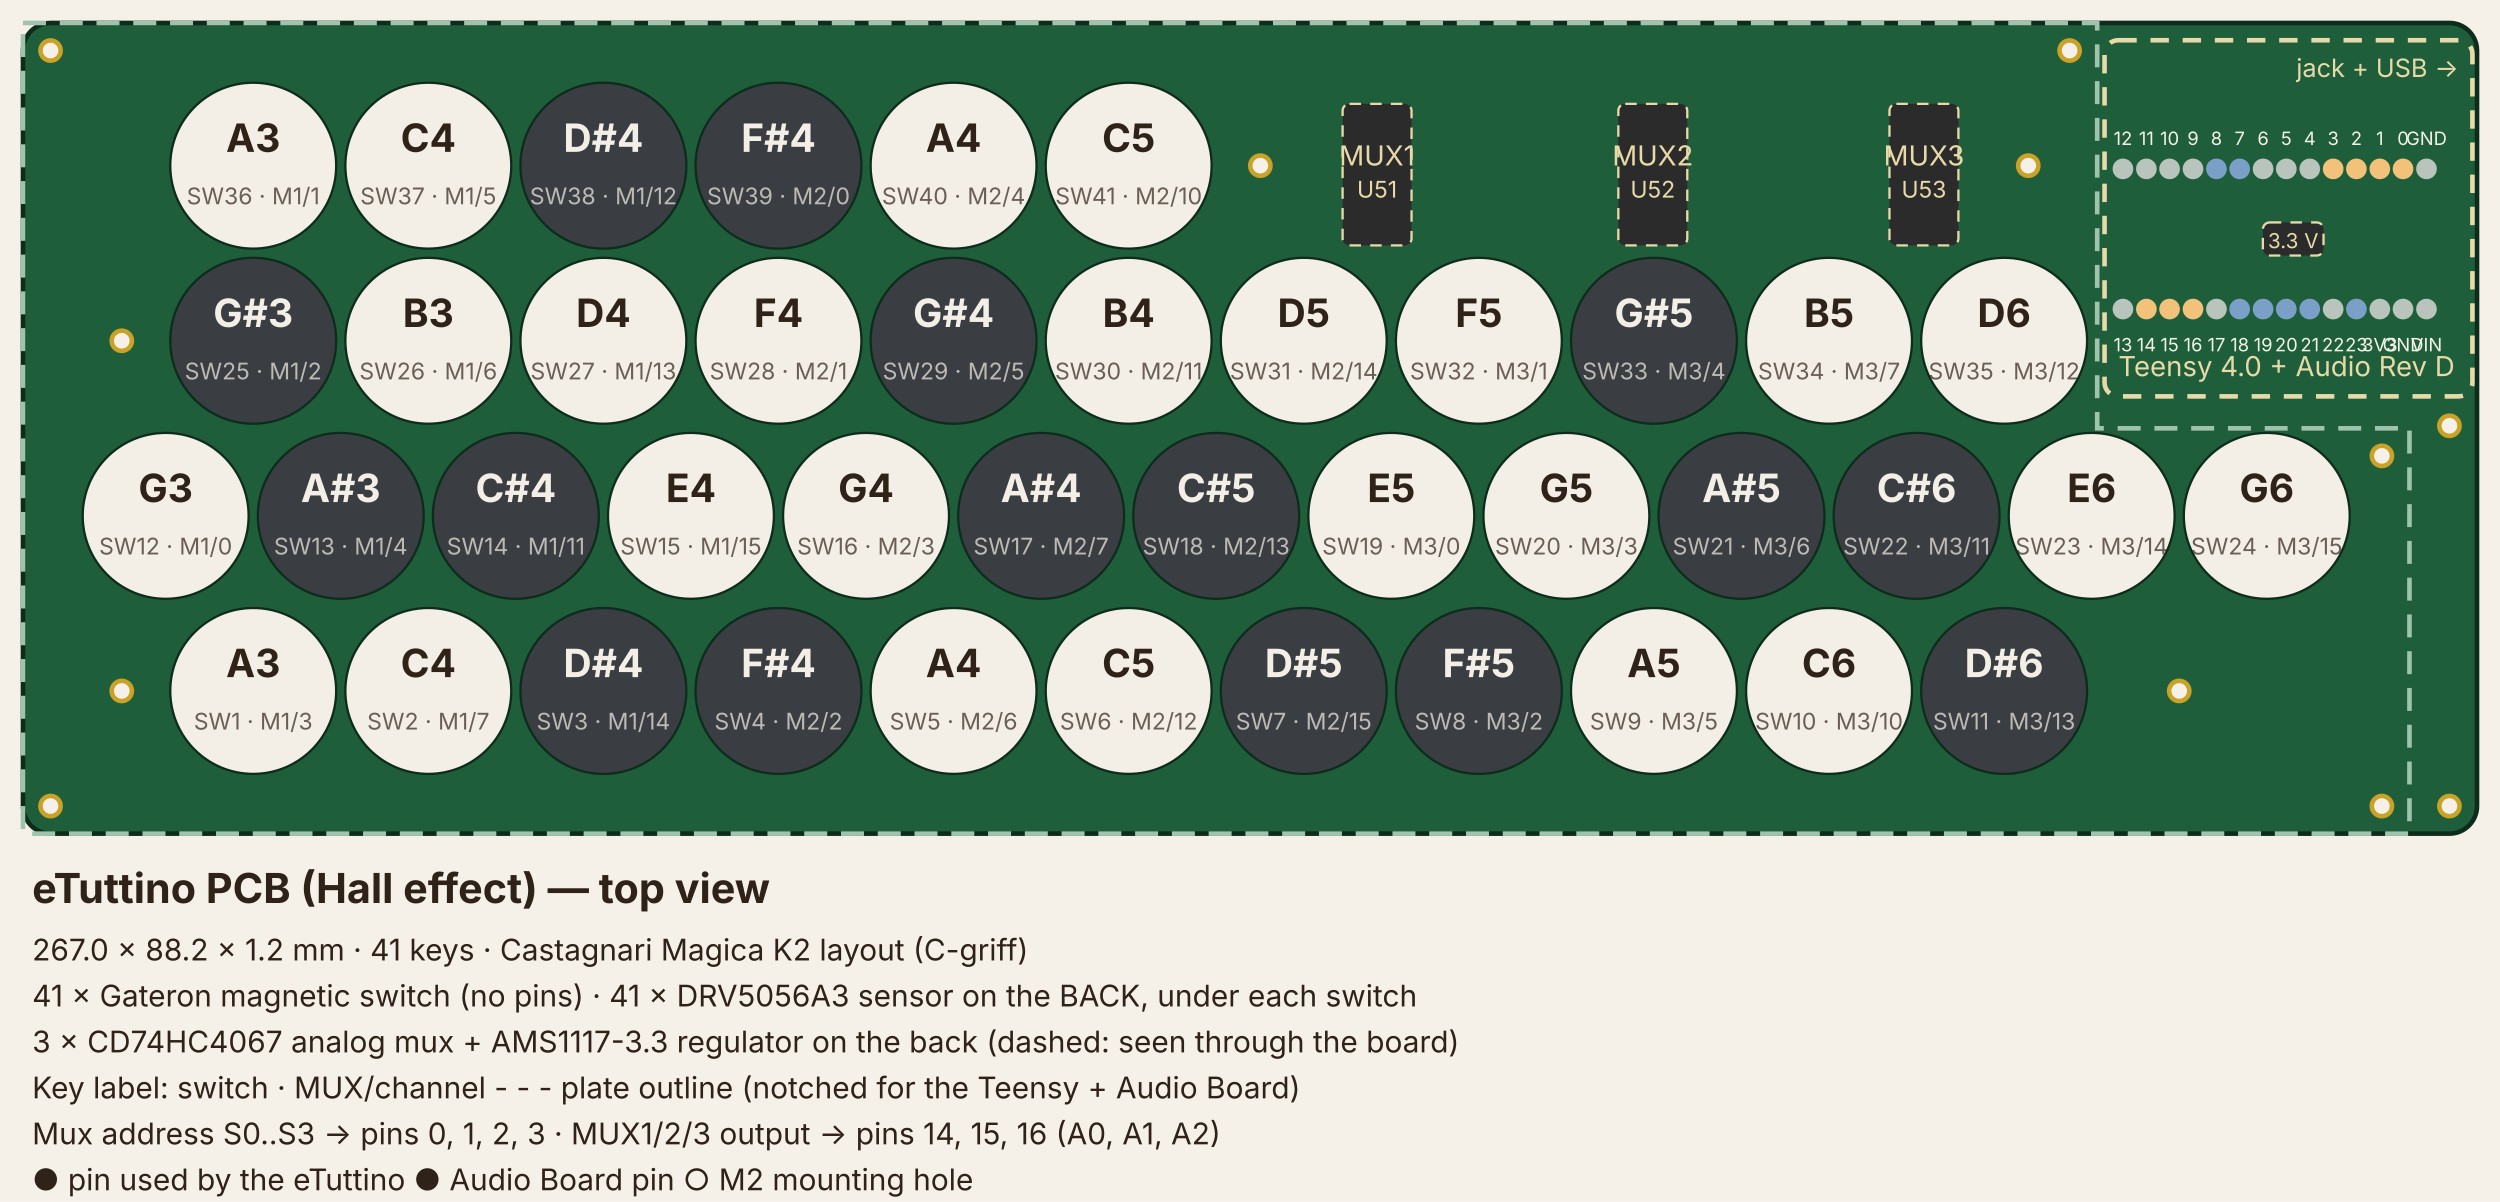
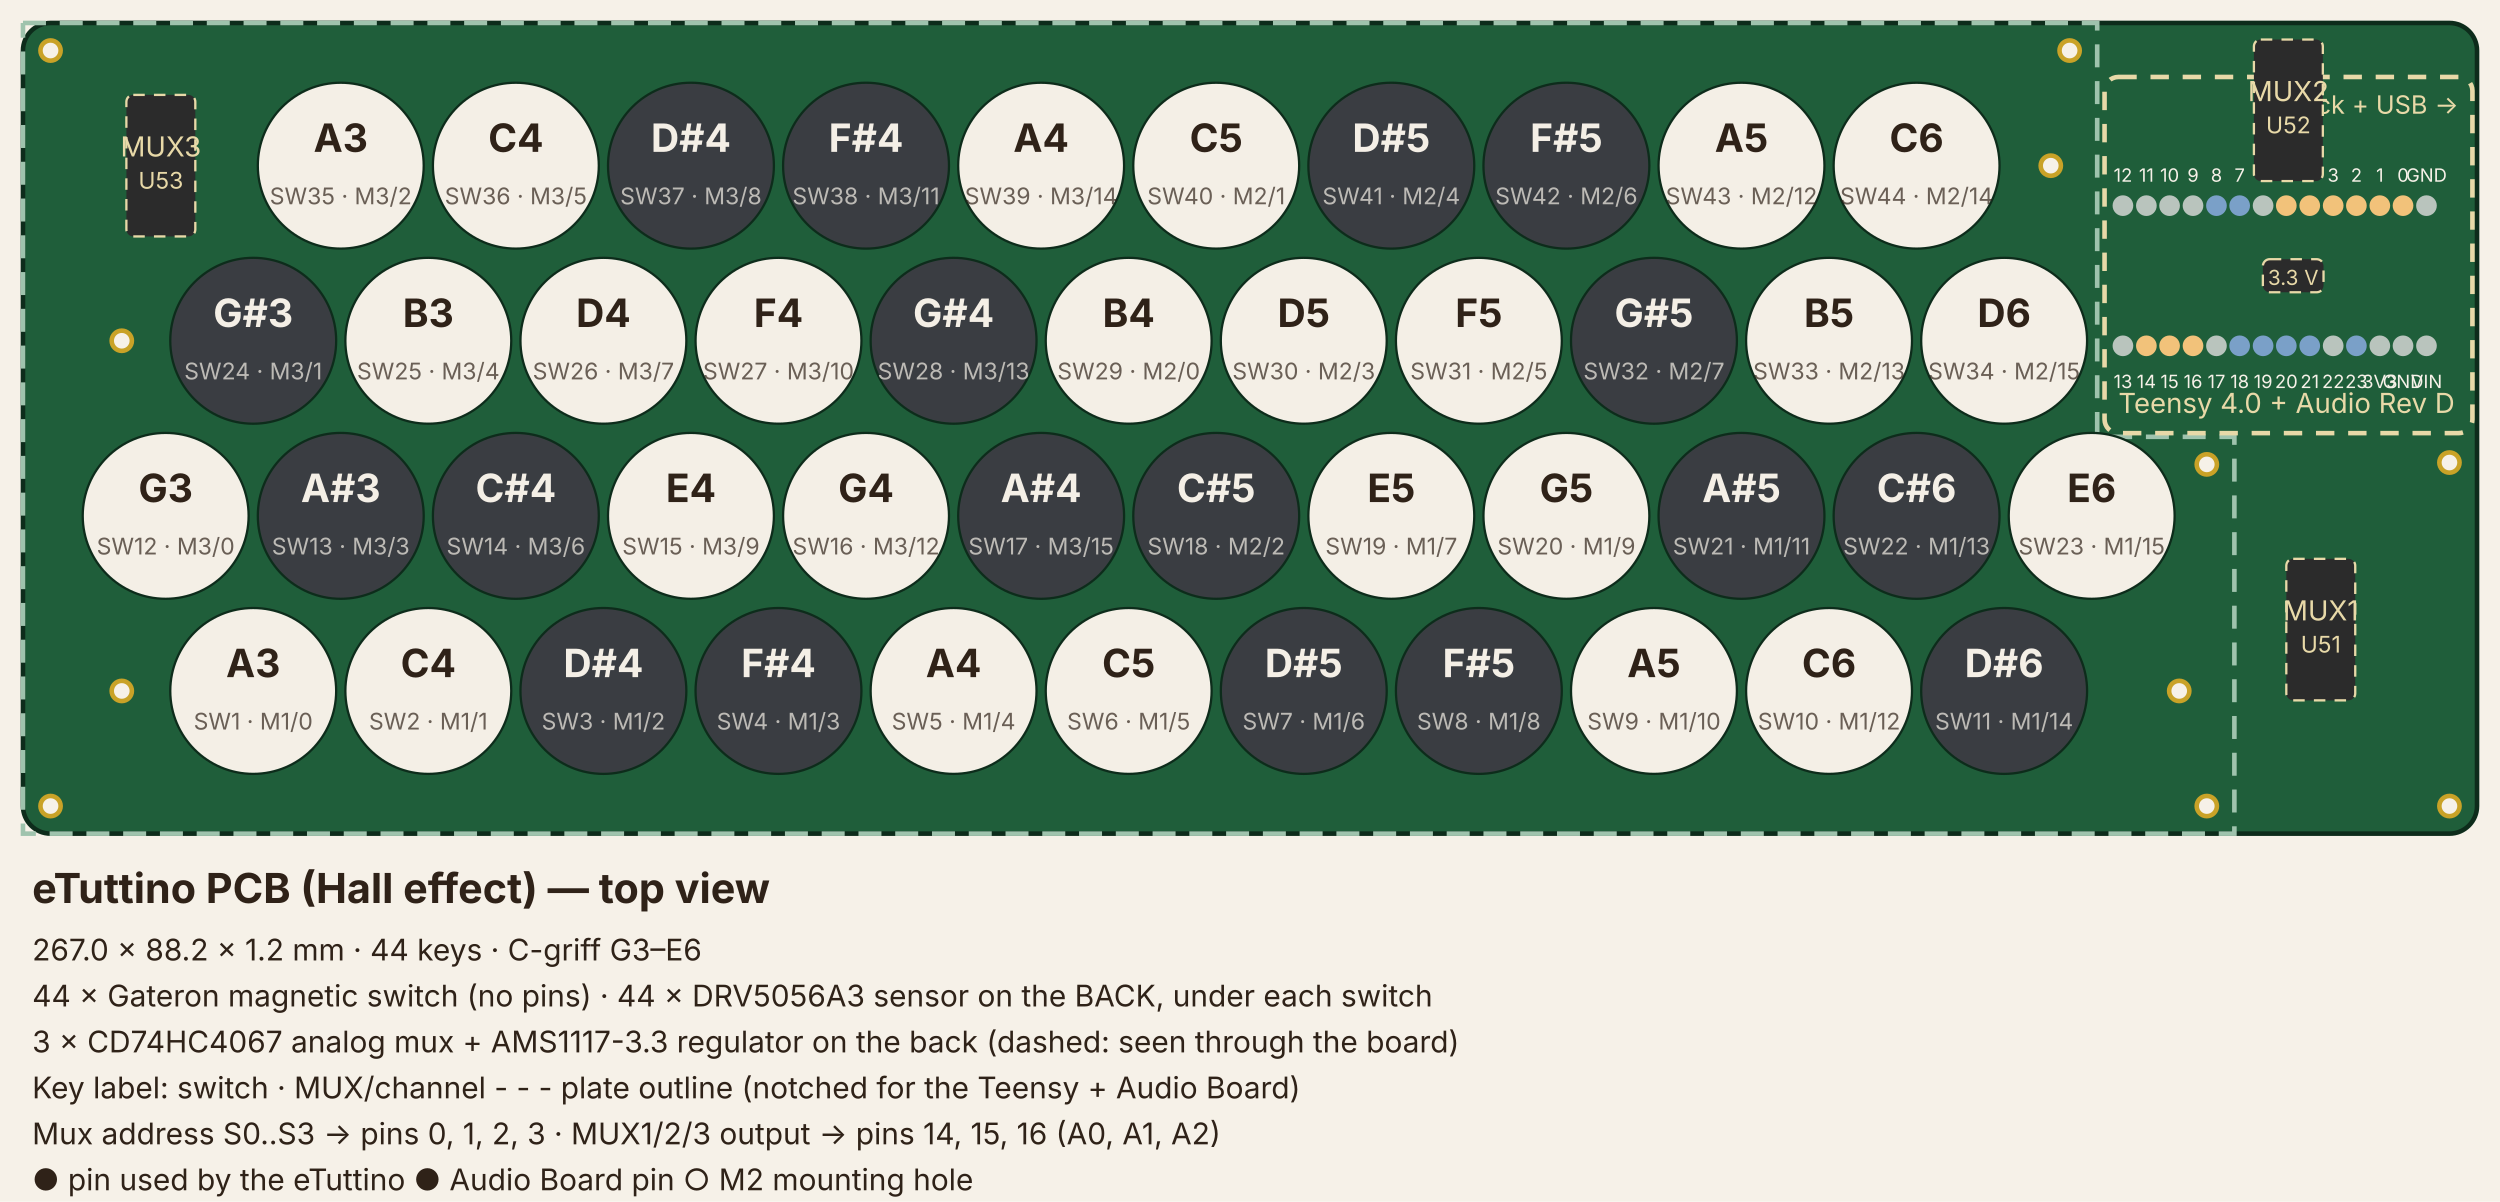
<svg xmlns="http://www.w3.org/2000/svg" viewBox="0 0 1088 523" font-family="Inter, Arial, sans-serif">
  <rect x="0" y="0" width="1088" height="523" fill="#f6f1e8" />
  <g transform="translate(10 10)">
    <rect width="1068.0" height="352.8" rx="12" fill="#1f5e3a" stroke="#0d2c1b" stroke-width="2" />
-     <polyline points="0.0,0.0 902.7,0.0 902.7,176.4 1038.6,176.4 1038.6,352.8 0.0,352.8 0.0,0.0" fill="none" stroke="#9fc3ad" stroke-width="2" stroke-dasharray="10 6" />
-     <rect x="905.9" y="7.5" width="160.1" height="155.0" rx="6" fill="none" stroke="#e8d9a8" stroke-dasharray="8 6" stroke-width="2" />
-     <text x="911.9" y="153.7" font-size="12" fill="#e8d9a8">Teensy 4.0 + Audio Rev D</text>
-     <text x="1060.0" y="23.5" font-size="11" fill="#e8d9a8" text-anchor="end">jack + USB →</text>
-     <circle cx="1046.0" cy="63.5" r="4.5" fill="#b9c4bd" />
-     <text x="1046.0" y="53.1" font-size="8" fill="#f6f1e8" text-anchor="middle">GND</text>
-     <circle cx="1046.0" cy="124.5" r="4.5" fill="#b9c4bd" />
-     <text x="1046.0" y="142.9" font-size="8" fill="#f6f1e8" text-anchor="middle">VIN</text>
-     <circle cx="1035.8" cy="63.5" r="4.5" fill="#f2c27a" />
-     <text x="1035.8" y="53.1" font-size="8" fill="#f6f1e8" text-anchor="middle">0</text>
-     <circle cx="1035.8" cy="124.5" r="4.5" fill="#b9c4bd" />
-     <text x="1035.8" y="142.9" font-size="8" fill="#f6f1e8" text-anchor="middle">GND</text>
-     <circle cx="1025.7" cy="63.5" r="4.5" fill="#f2c27a" />
-     <text x="1025.7" y="53.1" font-size="8" fill="#f6f1e8" text-anchor="middle">1</text>
-     <circle cx="1025.7" cy="124.5" r="4.5" fill="#b9c4bd" />
-     <text x="1025.7" y="142.9" font-size="8" fill="#f6f1e8" text-anchor="middle">3V3</text>
-     <circle cx="1015.5" cy="63.5" r="4.5" fill="#f2c27a" />
-     <text x="1015.5" y="53.1" font-size="8" fill="#f6f1e8" text-anchor="middle">2</text>
-     <circle cx="1015.5" cy="124.5" r="4.5" fill="#7aa0c8" />
-     <text x="1015.5" y="142.9" font-size="8" fill="#f6f1e8" text-anchor="middle">23</text>
-     <circle cx="1005.4" cy="63.5" r="4.5" fill="#f2c27a" />
-     <text x="1005.4" y="53.1" font-size="8" fill="#f6f1e8" text-anchor="middle">3</text>
-     <circle cx="1005.4" cy="124.5" r="4.5" fill="#b9c4bd" />
-     <text x="1005.4" y="142.9" font-size="8" fill="#f6f1e8" text-anchor="middle">22</text>
-     <circle cx="995.2" cy="63.5" r="4.5" fill="#b9c4bd" />
-     <text x="995.2" y="53.1" font-size="8" fill="#f6f1e8" text-anchor="middle">4</text>
-     <circle cx="995.2" cy="124.5" r="4.5" fill="#7aa0c8" />
-     <text x="995.2" y="142.9" font-size="8" fill="#f6f1e8" text-anchor="middle">21</text>
-     <circle cx="985.0" cy="63.5" r="4.5" fill="#b9c4bd" />
-     <text x="985.0" y="53.1" font-size="8" fill="#f6f1e8" text-anchor="middle">5</text>
-     <circle cx="985.0" cy="124.5" r="4.5" fill="#7aa0c8" />
-     <text x="985.0" y="142.9" font-size="8" fill="#f6f1e8" text-anchor="middle">20</text>
-     <circle cx="974.9" cy="63.5" r="4.5" fill="#b9c4bd" />
-     <text x="974.9" y="53.1" font-size="8" fill="#f6f1e8" text-anchor="middle">6</text>
-     <circle cx="974.9" cy="124.5" r="4.5" fill="#7aa0c8" />
-     <text x="974.9" y="142.9" font-size="8" fill="#f6f1e8" text-anchor="middle">19</text>
-     <circle cx="964.7" cy="63.5" r="4.5" fill="#7aa0c8" />
-     <text x="964.7" y="53.1" font-size="8" fill="#f6f1e8" text-anchor="middle">7</text>
-     <circle cx="964.7" cy="124.5" r="4.5" fill="#7aa0c8" />
-     <text x="964.7" y="142.9" font-size="8" fill="#f6f1e8" text-anchor="middle">18</text>
-     <circle cx="954.6" cy="63.5" r="4.5" fill="#7aa0c8" />
-     <text x="954.6" y="53.1" font-size="8" fill="#f6f1e8" text-anchor="middle">8</text>
-     <circle cx="954.6" cy="124.5" r="4.5" fill="#b9c4bd" />
-     <text x="954.6" y="142.9" font-size="8" fill="#f6f1e8" text-anchor="middle">17</text>
-     <circle cx="944.4" cy="63.5" r="4.5" fill="#b9c4bd" />
-     <text x="944.4" y="53.1" font-size="8" fill="#f6f1e8" text-anchor="middle">9</text>
-     <circle cx="944.4" cy="124.5" r="4.5" fill="#f2c27a" />
-     <text x="944.4" y="142.9" font-size="8" fill="#f6f1e8" text-anchor="middle">16</text>
-     <circle cx="934.2" cy="63.5" r="4.5" fill="#b9c4bd" />
-     <text x="934.2" y="53.1" font-size="8" fill="#f6f1e8" text-anchor="middle">10</text>
-     <circle cx="934.2" cy="124.5" r="4.5" fill="#f2c27a" />
-     <text x="934.2" y="142.9" font-size="8" fill="#f6f1e8" text-anchor="middle">15</text>
-     <circle cx="924.1" cy="63.5" r="4.5" fill="#b9c4bd" />
-     <text x="924.1" y="53.1" font-size="8" fill="#f6f1e8" text-anchor="middle">11</text>
-     <circle cx="924.1" cy="124.5" r="4.5" fill="#f2c27a" />
-     <text x="924.1" y="142.9" font-size="8" fill="#f6f1e8" text-anchor="middle">14</text>
-     <circle cx="913.9" cy="63.5" r="4.5" fill="#b9c4bd" />
-     <text x="913.9" y="53.1" font-size="8" fill="#f6f1e8" text-anchor="middle">12</text>
-     <circle cx="913.9" cy="124.5" r="4.5" fill="#b9c4bd" />
-     <text x="913.9" y="142.9" font-size="8" fill="#f6f1e8" text-anchor="middle">13</text>
+     <polyline points="0.0,0.0 902.7,0.0 902.7,180.1 962.4,180.1 962.4,352.8 0.0,352.8 0.0,0.0" fill="none" stroke="#9fc3ad" stroke-width="2" stroke-dasharray="10 6" />
+     <rect x="905.9" y="23.5" width="160.1" height="155.0" rx="6" fill="none" stroke="#e8d9a8" stroke-dasharray="8 6" stroke-width="2" />
+     <text x="911.9" y="169.7" font-size="12" fill="#e8d9a8">Teensy 4.0 + Audio Rev D</text>
+     <text x="1060.0" y="39.5" font-size="11" fill="#e8d9a8" text-anchor="end">jack + USB →</text>
+     <circle cx="1046.0" cy="79.5" r="4.5" fill="#b9c4bd" />
+     <text x="1046.0" y="69.1" font-size="8" fill="#f6f1e8" text-anchor="middle">GND</text>
+     <circle cx="1046.0" cy="140.5" r="4.5" fill="#b9c4bd" />
+     <text x="1046.0" y="158.9" font-size="8" fill="#f6f1e8" text-anchor="middle">VIN</text>
+     <circle cx="1035.8" cy="79.5" r="4.5" fill="#f2c27a" />
+     <text x="1035.8" y="69.1" font-size="8" fill="#f6f1e8" text-anchor="middle">0</text>
+     <circle cx="1035.8" cy="140.5" r="4.5" fill="#b9c4bd" />
+     <text x="1035.8" y="158.9" font-size="8" fill="#f6f1e8" text-anchor="middle">GND</text>
+     <circle cx="1025.7" cy="79.5" r="4.5" fill="#f2c27a" />
+     <text x="1025.7" y="69.1" font-size="8" fill="#f6f1e8" text-anchor="middle">1</text>
+     <circle cx="1025.7" cy="140.5" r="4.5" fill="#b9c4bd" />
+     <text x="1025.7" y="158.9" font-size="8" fill="#f6f1e8" text-anchor="middle">3V3</text>
+     <circle cx="1015.5" cy="79.5" r="4.5" fill="#f2c27a" />
+     <text x="1015.5" y="69.1" font-size="8" fill="#f6f1e8" text-anchor="middle">2</text>
+     <circle cx="1015.5" cy="140.5" r="4.5" fill="#7aa0c8" />
+     <text x="1015.5" y="158.9" font-size="8" fill="#f6f1e8" text-anchor="middle">23</text>
+     <circle cx="1005.4" cy="79.5" r="4.5" fill="#f2c27a" />
+     <text x="1005.4" y="69.1" font-size="8" fill="#f6f1e8" text-anchor="middle">3</text>
+     <circle cx="1005.4" cy="140.5" r="4.5" fill="#b9c4bd" />
+     <text x="1005.4" y="158.9" font-size="8" fill="#f6f1e8" text-anchor="middle">22</text>
+     <circle cx="995.2" cy="79.5" r="4.5" fill="#f2c27a" />
+     <text x="995.2" y="69.1" font-size="8" fill="#f6f1e8" text-anchor="middle">4</text>
+     <circle cx="995.2" cy="140.5" r="4.5" fill="#7aa0c8" />
+     <text x="995.2" y="158.9" font-size="8" fill="#f6f1e8" text-anchor="middle">21</text>
+     <circle cx="985.0" cy="79.5" r="4.5" fill="#f2c27a" />
+     <text x="985.0" y="69.1" font-size="8" fill="#f6f1e8" text-anchor="middle">5</text>
+     <circle cx="985.0" cy="140.5" r="4.5" fill="#7aa0c8" />
+     <text x="985.0" y="158.9" font-size="8" fill="#f6f1e8" text-anchor="middle">20</text>
+     <circle cx="974.9" cy="79.5" r="4.5" fill="#b9c4bd" />
+     <text x="974.9" y="69.1" font-size="8" fill="#f6f1e8" text-anchor="middle">6</text>
+     <circle cx="974.9" cy="140.5" r="4.5" fill="#7aa0c8" />
+     <text x="974.9" y="158.9" font-size="8" fill="#f6f1e8" text-anchor="middle">19</text>
+     <circle cx="964.7" cy="79.5" r="4.5" fill="#7aa0c8" />
+     <text x="964.7" y="69.1" font-size="8" fill="#f6f1e8" text-anchor="middle">7</text>
+     <circle cx="964.7" cy="140.5" r="4.5" fill="#7aa0c8" />
+     <text x="964.7" y="158.9" font-size="8" fill="#f6f1e8" text-anchor="middle">18</text>
+     <circle cx="954.6" cy="79.5" r="4.5" fill="#7aa0c8" />
+     <text x="954.6" y="69.1" font-size="8" fill="#f6f1e8" text-anchor="middle">8</text>
+     <circle cx="954.6" cy="140.5" r="4.5" fill="#b9c4bd" />
+     <text x="954.6" y="158.9" font-size="8" fill="#f6f1e8" text-anchor="middle">17</text>
+     <circle cx="944.4" cy="79.5" r="4.5" fill="#b9c4bd" />
+     <text x="944.4" y="69.1" font-size="8" fill="#f6f1e8" text-anchor="middle">9</text>
+     <circle cx="944.4" cy="140.5" r="4.5" fill="#f2c27a" />
+     <text x="944.4" y="158.9" font-size="8" fill="#f6f1e8" text-anchor="middle">16</text>
+     <circle cx="934.2" cy="79.5" r="4.5" fill="#b9c4bd" />
+     <text x="934.2" y="69.1" font-size="8" fill="#f6f1e8" text-anchor="middle">10</text>
+     <circle cx="934.2" cy="140.5" r="4.5" fill="#f2c27a" />
+     <text x="934.2" y="158.9" font-size="8" fill="#f6f1e8" text-anchor="middle">15</text>
+     <circle cx="924.1" cy="79.5" r="4.5" fill="#b9c4bd" />
+     <text x="924.1" y="69.1" font-size="8" fill="#f6f1e8" text-anchor="middle">11</text>
+     <circle cx="924.1" cy="140.5" r="4.5" fill="#f2c27a" />
+     <text x="924.1" y="158.9" font-size="8" fill="#f6f1e8" text-anchor="middle">14</text>
+     <circle cx="913.9" cy="79.5" r="4.5" fill="#b9c4bd" />
+     <text x="913.9" y="69.1" font-size="8" fill="#f6f1e8" text-anchor="middle">12</text>
+     <circle cx="913.9" cy="140.5" r="4.5" fill="#b9c4bd" />
+     <text x="913.9" y="158.9" font-size="8" fill="#f6f1e8" text-anchor="middle">13</text>
    <rect x="64.1" y="254.6" width="72.2" height="72.2" rx="36.1" fill="#f4efe6" stroke="#0d2c1b" />
    <text x="100.2" y="284.7" font-size="17" font-weight="700" fill="#2f2218" text-anchor="middle">A3</text>
-     <text x="100.2" y="307.5" font-size="10" fill="#2f2218" text-anchor="middle" opacity="0.7">SW1 · M1/3</text>
+     <text x="100.2" y="307.5" font-size="10" fill="#2f2218" text-anchor="middle" opacity="0.7">SW1 · M1/0</text>
    <rect x="140.3" y="254.6" width="72.2" height="72.2" rx="36.1" fill="#f4efe6" stroke="#0d2c1b" />
    <text x="176.4" y="284.7" font-size="17" font-weight="700" fill="#2f2218" text-anchor="middle">C4</text>
-     <text x="176.4" y="307.5" font-size="10" fill="#2f2218" text-anchor="middle" opacity="0.7">SW2 · M1/7</text>
+     <text x="176.4" y="307.5" font-size="10" fill="#2f2218" text-anchor="middle" opacity="0.7">SW2 · M1/1</text>
    <rect x="216.5" y="254.6" width="72.2" height="72.2" rx="36.1" fill="#3a3d42" stroke="#0d2c1b" />
    <text x="252.6" y="284.7" font-size="17" font-weight="700" fill="#f4efe6" text-anchor="middle">D#4</text>
-     <text x="252.6" y="307.5" font-size="10" fill="#f4efe6" text-anchor="middle" opacity="0.7">SW3 · M1/14</text>
+     <text x="252.6" y="307.5" font-size="10" fill="#f4efe6" text-anchor="middle" opacity="0.7">SW3 · M1/2</text>
    <rect x="292.7" y="254.6" width="72.2" height="72.2" rx="36.1" fill="#3a3d42" stroke="#0d2c1b" />
    <text x="328.8" y="284.7" font-size="17" font-weight="700" fill="#f4efe6" text-anchor="middle">F#4</text>
-     <text x="328.8" y="307.5" font-size="10" fill="#f4efe6" text-anchor="middle" opacity="0.7">SW4 · M2/2</text>
+     <text x="328.8" y="307.5" font-size="10" fill="#f4efe6" text-anchor="middle" opacity="0.7">SW4 · M1/3</text>
    <rect x="368.9" y="254.6" width="72.2" height="72.2" rx="36.1" fill="#f4efe6" stroke="#0d2c1b" />
    <text x="405.0" y="284.7" font-size="17" font-weight="700" fill="#2f2218" text-anchor="middle">A4</text>
-     <text x="405.0" y="307.5" font-size="10" fill="#2f2218" text-anchor="middle" opacity="0.7">SW5 · M2/6</text>
+     <text x="405.0" y="307.5" font-size="10" fill="#2f2218" text-anchor="middle" opacity="0.7">SW5 · M1/4</text>
    <rect x="445.1" y="254.6" width="72.2" height="72.2" rx="36.1" fill="#f4efe6" stroke="#0d2c1b" />
    <text x="481.2" y="284.7" font-size="17" font-weight="700" fill="#2f2218" text-anchor="middle">C5</text>
-     <text x="481.2" y="307.5" font-size="10" fill="#2f2218" text-anchor="middle" opacity="0.7">SW6 · M2/12</text>
+     <text x="481.2" y="307.5" font-size="10" fill="#2f2218" text-anchor="middle" opacity="0.7">SW6 · M1/5</text>
    <rect x="521.3" y="254.6" width="72.2" height="72.2" rx="36.1" fill="#3a3d42" stroke="#0d2c1b" />
    <text x="557.4" y="284.7" font-size="17" font-weight="700" fill="#f4efe6" text-anchor="middle">D#5</text>
-     <text x="557.4" y="307.5" font-size="10" fill="#f4efe6" text-anchor="middle" opacity="0.7">SW7 · M2/15</text>
+     <text x="557.4" y="307.5" font-size="10" fill="#f4efe6" text-anchor="middle" opacity="0.7">SW7 · M1/6</text>
    <rect x="597.5" y="254.6" width="72.2" height="72.2" rx="36.1" fill="#3a3d42" stroke="#0d2c1b" />
    <text x="633.6" y="284.7" font-size="17" font-weight="700" fill="#f4efe6" text-anchor="middle">F#5</text>
-     <text x="633.6" y="307.5" font-size="10" fill="#f4efe6" text-anchor="middle" opacity="0.7">SW8 · M3/2</text>
+     <text x="633.6" y="307.5" font-size="10" fill="#f4efe6" text-anchor="middle" opacity="0.7">SW8 · M1/8</text>
    <rect x="673.7" y="254.6" width="72.2" height="72.2" rx="36.1" fill="#f4efe6" stroke="#0d2c1b" />
    <text x="709.8" y="284.7" font-size="17" font-weight="700" fill="#2f2218" text-anchor="middle">A5</text>
-     <text x="709.8" y="307.5" font-size="10" fill="#2f2218" text-anchor="middle" opacity="0.7">SW9 · M3/5</text>
+     <text x="709.8" y="307.5" font-size="10" fill="#2f2218" text-anchor="middle" opacity="0.7">SW9 · M1/10</text>
    <rect x="749.9" y="254.6" width="72.2" height="72.2" rx="36.1" fill="#f4efe6" stroke="#0d2c1b" />
    <text x="786.0" y="284.7" font-size="17" font-weight="700" fill="#2f2218" text-anchor="middle">C6</text>
-     <text x="786.0" y="307.5" font-size="10" fill="#2f2218" text-anchor="middle" opacity="0.7">SW10 · M3/10</text>
+     <text x="786.0" y="307.5" font-size="10" fill="#2f2218" text-anchor="middle" opacity="0.7">SW10 · M1/12</text>
    <rect x="826.1" y="254.6" width="72.2" height="72.2" rx="36.1" fill="#3a3d42" stroke="#0d2c1b" />
    <text x="862.2" y="284.7" font-size="17" font-weight="700" fill="#f4efe6" text-anchor="middle">D#6</text>
-     <text x="862.2" y="307.5" font-size="10" fill="#f4efe6" text-anchor="middle" opacity="0.7">SW11 · M3/13</text>
+     <text x="862.2" y="307.5" font-size="10" fill="#f4efe6" text-anchor="middle" opacity="0.7">SW11 · M1/14</text>
    <rect x="26.0" y="178.4" width="72.2" height="72.2" rx="36.1" fill="#f4efe6" stroke="#0d2c1b" />
    <text x="62.1" y="208.5" font-size="17" font-weight="700" fill="#2f2218" text-anchor="middle">G3</text>
-     <text x="62.1" y="231.3" font-size="10" fill="#2f2218" text-anchor="middle" opacity="0.7">SW12 · M1/0</text>
+     <text x="62.1" y="231.3" font-size="10" fill="#2f2218" text-anchor="middle" opacity="0.7">SW12 · M3/0</text>
    <rect x="102.2" y="178.4" width="72.2" height="72.2" rx="36.1" fill="#3a3d42" stroke="#0d2c1b" />
    <text x="138.3" y="208.5" font-size="17" font-weight="700" fill="#f4efe6" text-anchor="middle">A#3</text>
-     <text x="138.3" y="231.3" font-size="10" fill="#f4efe6" text-anchor="middle" opacity="0.7">SW13 · M1/4</text>
+     <text x="138.3" y="231.3" font-size="10" fill="#f4efe6" text-anchor="middle" opacity="0.7">SW13 · M3/3</text>
    <rect x="178.4" y="178.4" width="72.2" height="72.2" rx="36.1" fill="#3a3d42" stroke="#0d2c1b" />
    <text x="214.5" y="208.5" font-size="17" font-weight="700" fill="#f4efe6" text-anchor="middle">C#4</text>
-     <text x="214.5" y="231.3" font-size="10" fill="#f4efe6" text-anchor="middle" opacity="0.7">SW14 · M1/11</text>
+     <text x="214.5" y="231.3" font-size="10" fill="#f4efe6" text-anchor="middle" opacity="0.7">SW14 · M3/6</text>
    <rect x="254.6" y="178.4" width="72.2" height="72.2" rx="36.1" fill="#f4efe6" stroke="#0d2c1b" />
    <text x="290.7" y="208.5" font-size="17" font-weight="700" fill="#2f2218" text-anchor="middle">E4</text>
-     <text x="290.7" y="231.3" font-size="10" fill="#2f2218" text-anchor="middle" opacity="0.7">SW15 · M1/15</text>
+     <text x="290.7" y="231.3" font-size="10" fill="#2f2218" text-anchor="middle" opacity="0.7">SW15 · M3/9</text>
    <rect x="330.8" y="178.4" width="72.2" height="72.2" rx="36.1" fill="#f4efe6" stroke="#0d2c1b" />
    <text x="366.9" y="208.5" font-size="17" font-weight="700" fill="#2f2218" text-anchor="middle">G4</text>
-     <text x="366.9" y="231.3" font-size="10" fill="#2f2218" text-anchor="middle" opacity="0.7">SW16 · M2/3</text>
+     <text x="366.9" y="231.3" font-size="10" fill="#2f2218" text-anchor="middle" opacity="0.7">SW16 · M3/12</text>
    <rect x="407.0" y="178.4" width="72.2" height="72.2" rx="36.1" fill="#3a3d42" stroke="#0d2c1b" />
    <text x="443.1" y="208.5" font-size="17" font-weight="700" fill="#f4efe6" text-anchor="middle">A#4</text>
-     <text x="443.1" y="231.3" font-size="10" fill="#f4efe6" text-anchor="middle" opacity="0.7">SW17 · M2/7</text>
+     <text x="443.1" y="231.3" font-size="10" fill="#f4efe6" text-anchor="middle" opacity="0.7">SW17 · M3/15</text>
    <rect x="483.2" y="178.4" width="72.2" height="72.2" rx="36.1" fill="#3a3d42" stroke="#0d2c1b" />
    <text x="519.3" y="208.5" font-size="17" font-weight="700" fill="#f4efe6" text-anchor="middle">C#5</text>
-     <text x="519.3" y="231.3" font-size="10" fill="#f4efe6" text-anchor="middle" opacity="0.7">SW18 · M2/13</text>
+     <text x="519.3" y="231.3" font-size="10" fill="#f4efe6" text-anchor="middle" opacity="0.7">SW18 · M2/2</text>
    <rect x="559.4" y="178.4" width="72.2" height="72.2" rx="36.1" fill="#f4efe6" stroke="#0d2c1b" />
    <text x="595.5" y="208.5" font-size="17" font-weight="700" fill="#2f2218" text-anchor="middle">E5</text>
-     <text x="595.5" y="231.3" font-size="10" fill="#2f2218" text-anchor="middle" opacity="0.7">SW19 · M3/0</text>
+     <text x="595.5" y="231.3" font-size="10" fill="#2f2218" text-anchor="middle" opacity="0.7">SW19 · M1/7</text>
    <rect x="635.6" y="178.4" width="72.2" height="72.2" rx="36.1" fill="#f4efe6" stroke="#0d2c1b" />
    <text x="671.7" y="208.5" font-size="17" font-weight="700" fill="#2f2218" text-anchor="middle">G5</text>
-     <text x="671.7" y="231.3" font-size="10" fill="#2f2218" text-anchor="middle" opacity="0.7">SW20 · M3/3</text>
+     <text x="671.7" y="231.3" font-size="10" fill="#2f2218" text-anchor="middle" opacity="0.7">SW20 · M1/9</text>
    <rect x="711.8" y="178.4" width="72.2" height="72.2" rx="36.1" fill="#3a3d42" stroke="#0d2c1b" />
    <text x="747.9" y="208.5" font-size="17" font-weight="700" fill="#f4efe6" text-anchor="middle">A#5</text>
-     <text x="747.9" y="231.3" font-size="10" fill="#f4efe6" text-anchor="middle" opacity="0.7">SW21 · M3/6</text>
+     <text x="747.9" y="231.3" font-size="10" fill="#f4efe6" text-anchor="middle" opacity="0.7">SW21 · M1/11</text>
    <rect x="788.0" y="178.4" width="72.2" height="72.2" rx="36.1" fill="#3a3d42" stroke="#0d2c1b" />
    <text x="824.1" y="208.5" font-size="17" font-weight="700" fill="#f4efe6" text-anchor="middle">C#6</text>
-     <text x="824.1" y="231.3" font-size="10" fill="#f4efe6" text-anchor="middle" opacity="0.7">SW22 · M3/11</text>
+     <text x="824.1" y="231.3" font-size="10" fill="#f4efe6" text-anchor="middle" opacity="0.7">SW22 · M1/13</text>
    <rect x="864.2" y="178.4" width="72.2" height="72.2" rx="36.1" fill="#f4efe6" stroke="#0d2c1b" />
    <text x="900.3" y="208.5" font-size="17" font-weight="700" fill="#2f2218" text-anchor="middle">E6</text>
-     <text x="900.3" y="231.3" font-size="10" fill="#2f2218" text-anchor="middle" opacity="0.7">SW23 · M3/14</text>
-     <rect x="940.4" y="178.4" width="72.2" height="72.2" rx="36.1" fill="#f4efe6" stroke="#0d2c1b" />
-     <text x="976.5" y="208.5" font-size="17" font-weight="700" fill="#2f2218" text-anchor="middle">G6</text>
-     <text x="976.5" y="231.3" font-size="10" fill="#2f2218" text-anchor="middle" opacity="0.7">SW24 · M3/15</text>
+     <text x="900.3" y="231.3" font-size="10" fill="#2f2218" text-anchor="middle" opacity="0.7">SW23 · M1/15</text>
    <rect x="64.1" y="102.2" width="72.2" height="72.2" rx="36.1" fill="#3a3d42" stroke="#0d2c1b" />
    <text x="100.2" y="132.3" font-size="17" font-weight="700" fill="#f4efe6" text-anchor="middle">G#3</text>
-     <text x="100.2" y="155.1" font-size="10" fill="#f4efe6" text-anchor="middle" opacity="0.7">SW25 · M1/2</text>
+     <text x="100.2" y="155.1" font-size="10" fill="#f4efe6" text-anchor="middle" opacity="0.7">SW24 · M3/1</text>
    <rect x="140.3" y="102.2" width="72.2" height="72.2" rx="36.1" fill="#f4efe6" stroke="#0d2c1b" />
    <text x="176.4" y="132.3" font-size="17" font-weight="700" fill="#2f2218" text-anchor="middle">B3</text>
-     <text x="176.4" y="155.1" font-size="10" fill="#2f2218" text-anchor="middle" opacity="0.7">SW26 · M1/6</text>
+     <text x="176.4" y="155.1" font-size="10" fill="#2f2218" text-anchor="middle" opacity="0.7">SW25 · M3/4</text>
    <rect x="216.5" y="102.2" width="72.2" height="72.2" rx="36.1" fill="#f4efe6" stroke="#0d2c1b" />
    <text x="252.6" y="132.3" font-size="17" font-weight="700" fill="#2f2218" text-anchor="middle">D4</text>
-     <text x="252.6" y="155.1" font-size="10" fill="#2f2218" text-anchor="middle" opacity="0.7">SW27 · M1/13</text>
+     <text x="252.6" y="155.1" font-size="10" fill="#2f2218" text-anchor="middle" opacity="0.7">SW26 · M3/7</text>
    <rect x="292.7" y="102.2" width="72.2" height="72.2" rx="36.1" fill="#f4efe6" stroke="#0d2c1b" />
    <text x="328.8" y="132.3" font-size="17" font-weight="700" fill="#2f2218" text-anchor="middle">F4</text>
-     <text x="328.8" y="155.1" font-size="10" fill="#2f2218" text-anchor="middle" opacity="0.7">SW28 · M2/1</text>
+     <text x="328.8" y="155.1" font-size="10" fill="#2f2218" text-anchor="middle" opacity="0.7">SW27 · M3/10</text>
    <rect x="368.9" y="102.2" width="72.2" height="72.2" rx="36.1" fill="#3a3d42" stroke="#0d2c1b" />
    <text x="405.0" y="132.3" font-size="17" font-weight="700" fill="#f4efe6" text-anchor="middle">G#4</text>
-     <text x="405.0" y="155.1" font-size="10" fill="#f4efe6" text-anchor="middle" opacity="0.7">SW29 · M2/5</text>
+     <text x="405.0" y="155.1" font-size="10" fill="#f4efe6" text-anchor="middle" opacity="0.7">SW28 · M3/13</text>
    <rect x="445.1" y="102.2" width="72.2" height="72.2" rx="36.1" fill="#f4efe6" stroke="#0d2c1b" />
    <text x="481.2" y="132.3" font-size="17" font-weight="700" fill="#2f2218" text-anchor="middle">B4</text>
-     <text x="481.2" y="155.1" font-size="10" fill="#2f2218" text-anchor="middle" opacity="0.7">SW30 · M2/11</text>
+     <text x="481.2" y="155.1" font-size="10" fill="#2f2218" text-anchor="middle" opacity="0.7">SW29 · M2/0</text>
    <rect x="521.3" y="102.2" width="72.2" height="72.2" rx="36.1" fill="#f4efe6" stroke="#0d2c1b" />
    <text x="557.4" y="132.3" font-size="17" font-weight="700" fill="#2f2218" text-anchor="middle">D5</text>
-     <text x="557.4" y="155.1" font-size="10" fill="#2f2218" text-anchor="middle" opacity="0.7">SW31 · M2/14</text>
+     <text x="557.4" y="155.1" font-size="10" fill="#2f2218" text-anchor="middle" opacity="0.7">SW30 · M2/3</text>
    <rect x="597.5" y="102.2" width="72.2" height="72.2" rx="36.1" fill="#f4efe6" stroke="#0d2c1b" />
    <text x="633.6" y="132.3" font-size="17" font-weight="700" fill="#2f2218" text-anchor="middle">F5</text>
-     <text x="633.6" y="155.1" font-size="10" fill="#2f2218" text-anchor="middle" opacity="0.7">SW32 · M3/1</text>
+     <text x="633.6" y="155.1" font-size="10" fill="#2f2218" text-anchor="middle" opacity="0.7">SW31 · M2/5</text>
    <rect x="673.7" y="102.2" width="72.2" height="72.2" rx="36.1" fill="#3a3d42" stroke="#0d2c1b" />
    <text x="709.8" y="132.3" font-size="17" font-weight="700" fill="#f4efe6" text-anchor="middle">G#5</text>
-     <text x="709.8" y="155.1" font-size="10" fill="#f4efe6" text-anchor="middle" opacity="0.7">SW33 · M3/4</text>
+     <text x="709.8" y="155.1" font-size="10" fill="#f4efe6" text-anchor="middle" opacity="0.7">SW32 · M2/7</text>
    <rect x="749.9" y="102.2" width="72.2" height="72.2" rx="36.1" fill="#f4efe6" stroke="#0d2c1b" />
    <text x="786.0" y="132.3" font-size="17" font-weight="700" fill="#2f2218" text-anchor="middle">B5</text>
-     <text x="786.0" y="155.1" font-size="10" fill="#2f2218" text-anchor="middle" opacity="0.7">SW34 · M3/7</text>
+     <text x="786.0" y="155.1" font-size="10" fill="#2f2218" text-anchor="middle" opacity="0.7">SW33 · M2/13</text>
    <rect x="826.1" y="102.2" width="72.2" height="72.2" rx="36.1" fill="#f4efe6" stroke="#0d2c1b" />
    <text x="862.2" y="132.3" font-size="17" font-weight="700" fill="#2f2218" text-anchor="middle">D6</text>
-     <text x="862.2" y="155.1" font-size="10" fill="#2f2218" text-anchor="middle" opacity="0.7">SW35 · M3/12</text>
-     <rect x="64.1" y="26.0" width="72.2" height="72.2" rx="36.1" fill="#f4efe6" stroke="#0d2c1b" />
-     <text x="100.2" y="56.1" font-size="17" font-weight="700" fill="#2f2218" text-anchor="middle">A3</text>
-     <text x="100.2" y="78.9" font-size="10" fill="#2f2218" text-anchor="middle" opacity="0.7">SW36 · M1/1</text>
-     <rect x="140.3" y="26.0" width="72.2" height="72.2" rx="36.1" fill="#f4efe6" stroke="#0d2c1b" />
-     <text x="176.4" y="56.1" font-size="17" font-weight="700" fill="#2f2218" text-anchor="middle">C4</text>
-     <text x="176.4" y="78.9" font-size="10" fill="#2f2218" text-anchor="middle" opacity="0.7">SW37 · M1/5</text>
-     <rect x="216.5" y="26.0" width="72.2" height="72.2" rx="36.1" fill="#3a3d42" stroke="#0d2c1b" />
-     <text x="252.6" y="56.1" font-size="17" font-weight="700" fill="#f4efe6" text-anchor="middle">D#4</text>
-     <text x="252.6" y="78.9" font-size="10" fill="#f4efe6" text-anchor="middle" opacity="0.7">SW38 · M1/12</text>
-     <rect x="292.7" y="26.0" width="72.2" height="72.2" rx="36.1" fill="#3a3d42" stroke="#0d2c1b" />
-     <text x="328.8" y="56.1" font-size="17" font-weight="700" fill="#f4efe6" text-anchor="middle">F#4</text>
-     <text x="328.8" y="78.9" font-size="10" fill="#f4efe6" text-anchor="middle" opacity="0.7">SW39 · M2/0</text>
-     <rect x="368.9" y="26.0" width="72.2" height="72.2" rx="36.1" fill="#f4efe6" stroke="#0d2c1b" />
-     <text x="405.0" y="56.1" font-size="17" font-weight="700" fill="#2f2218" text-anchor="middle">A4</text>
-     <text x="405.0" y="78.9" font-size="10" fill="#2f2218" text-anchor="middle" opacity="0.7">SW40 · M2/4</text>
-     <rect x="445.1" y="26.0" width="72.2" height="72.2" rx="36.1" fill="#f4efe6" stroke="#0d2c1b" />
-     <text x="481.2" y="56.1" font-size="17" font-weight="700" fill="#2f2218" text-anchor="middle">C5</text>
-     <text x="481.2" y="78.9" font-size="10" fill="#2f2218" text-anchor="middle" opacity="0.7">SW41 · M2/10</text>
-     <rect x="574.3" y="35.2" width="30.0" height="61.6" rx="3" fill="#2b2b2b" stroke="#e8d9a8" stroke-dasharray="5 4" />
-     <text x="589.3" y="62.0" font-size="12" fill="#e8d9a8" text-anchor="middle">MUX1</text>
-     <text x="589.3" y="76.0" font-size="10" fill="#e8d9a8" text-anchor="middle">U51</text>
-     <rect x="694.3" y="35.2" width="30.0" height="61.6" rx="3" fill="#2b2b2b" stroke="#e8d9a8" stroke-dasharray="5 4" />
-     <text x="709.3" y="62.0" font-size="12" fill="#e8d9a8" text-anchor="middle">MUX2</text>
-     <text x="709.3" y="76.0" font-size="10" fill="#e8d9a8" text-anchor="middle">U52</text>
-     <rect x="812.3" y="35.2" width="30.0" height="61.6" rx="3" fill="#2b2b2b" stroke="#e8d9a8" stroke-dasharray="5 4" />
-     <text x="827.3" y="62.0" font-size="12" fill="#e8d9a8" text-anchor="middle">MUX3</text>
-     <text x="827.3" y="76.0" font-size="10" fill="#e8d9a8" text-anchor="middle">U53</text>
-     <rect x="974.8" y="86.8" width="26.4" height="14.4" rx="3" fill="#2b2b2b" stroke="#e8d9a8" stroke-dasharray="5 4" />
-     <text x="988.0" y="98.0" font-size="9" fill="#e8d9a8" text-anchor="middle">3.3 V</text>
+     <text x="862.2" y="155.1" font-size="10" fill="#2f2218" text-anchor="middle" opacity="0.7">SW34 · M2/15</text>
+     <rect x="102.2" y="26.0" width="72.2" height="72.2" rx="36.1" fill="#f4efe6" stroke="#0d2c1b" />
+     <text x="138.3" y="56.1" font-size="17" font-weight="700" fill="#2f2218" text-anchor="middle">A3</text>
+     <text x="138.3" y="78.9" font-size="10" fill="#2f2218" text-anchor="middle" opacity="0.7">SW35 · M3/2</text>
+     <rect x="178.4" y="26.0" width="72.2" height="72.2" rx="36.1" fill="#f4efe6" stroke="#0d2c1b" />
+     <text x="214.5" y="56.1" font-size="17" font-weight="700" fill="#2f2218" text-anchor="middle">C4</text>
+     <text x="214.5" y="78.9" font-size="10" fill="#2f2218" text-anchor="middle" opacity="0.7">SW36 · M3/5</text>
+     <rect x="254.6" y="26.0" width="72.2" height="72.2" rx="36.1" fill="#3a3d42" stroke="#0d2c1b" />
+     <text x="290.7" y="56.1" font-size="17" font-weight="700" fill="#f4efe6" text-anchor="middle">D#4</text>
+     <text x="290.7" y="78.9" font-size="10" fill="#f4efe6" text-anchor="middle" opacity="0.7">SW37 · M3/8</text>
+     <rect x="330.8" y="26.0" width="72.2" height="72.2" rx="36.1" fill="#3a3d42" stroke="#0d2c1b" />
+     <text x="366.9" y="56.1" font-size="17" font-weight="700" fill="#f4efe6" text-anchor="middle">F#4</text>
+     <text x="366.9" y="78.9" font-size="10" fill="#f4efe6" text-anchor="middle" opacity="0.7">SW38 · M3/11</text>
+     <rect x="407.0" y="26.0" width="72.2" height="72.2" rx="36.1" fill="#f4efe6" stroke="#0d2c1b" />
+     <text x="443.1" y="56.1" font-size="17" font-weight="700" fill="#2f2218" text-anchor="middle">A4</text>
+     <text x="443.1" y="78.9" font-size="10" fill="#2f2218" text-anchor="middle" opacity="0.7">SW39 · M3/14</text>
+     <rect x="483.2" y="26.0" width="72.2" height="72.2" rx="36.1" fill="#f4efe6" stroke="#0d2c1b" />
+     <text x="519.3" y="56.1" font-size="17" font-weight="700" fill="#2f2218" text-anchor="middle">C5</text>
+     <text x="519.3" y="78.9" font-size="10" fill="#2f2218" text-anchor="middle" opacity="0.7">SW40 · M2/1</text>
+     <rect x="559.4" y="26.0" width="72.2" height="72.2" rx="36.1" fill="#3a3d42" stroke="#0d2c1b" />
+     <text x="595.5" y="56.1" font-size="17" font-weight="700" fill="#f4efe6" text-anchor="middle">D#5</text>
+     <text x="595.5" y="78.9" font-size="10" fill="#f4efe6" text-anchor="middle" opacity="0.7">SW41 · M2/4</text>
+     <rect x="635.6" y="26.0" width="72.2" height="72.2" rx="36.1" fill="#3a3d42" stroke="#0d2c1b" />
+     <text x="671.7" y="56.1" font-size="17" font-weight="700" fill="#f4efe6" text-anchor="middle">F#5</text>
+     <text x="671.7" y="78.9" font-size="10" fill="#f4efe6" text-anchor="middle" opacity="0.7">SW42 · M2/6</text>
+     <rect x="711.8" y="26.0" width="72.2" height="72.2" rx="36.1" fill="#f4efe6" stroke="#0d2c1b" />
+     <text x="747.9" y="56.1" font-size="17" font-weight="700" fill="#2f2218" text-anchor="middle">A5</text>
+     <text x="747.9" y="78.9" font-size="10" fill="#2f2218" text-anchor="middle" opacity="0.7">SW43 · M2/12</text>
+     <rect x="788.0" y="26.0" width="72.2" height="72.2" rx="36.1" fill="#f4efe6" stroke="#0d2c1b" />
+     <text x="824.1" y="56.1" font-size="17" font-weight="700" fill="#2f2218" text-anchor="middle">C6</text>
+     <text x="824.1" y="78.9" font-size="10" fill="#2f2218" text-anchor="middle" opacity="0.7">SW44 · M2/14</text>
+     <rect x="985.0" y="233.2" width="30.0" height="61.6" rx="3" fill="#2b2b2b" stroke="#e8d9a8" stroke-dasharray="5 4" />
+     <text x="1000.0" y="260.0" font-size="12" fill="#e8d9a8" text-anchor="middle">MUX1</text>
+     <text x="1000.0" y="274.0" font-size="10" fill="#e8d9a8" text-anchor="middle">U51</text>
+     <rect x="970.9" y="7.2" width="30.0" height="61.6" rx="3" fill="#2b2b2b" stroke="#e8d9a8" stroke-dasharray="5 4" />
+     <text x="985.9" y="34.0" font-size="12" fill="#e8d9a8" text-anchor="middle">MUX2</text>
+     <text x="985.9" y="48.0" font-size="10" fill="#e8d9a8" text-anchor="middle">U52</text>
+     <rect x="45.0" y="31.3" width="30.0" height="61.6" rx="3" fill="#2b2b2b" stroke="#e8d9a8" stroke-dasharray="5 4" />
+     <text x="60.0" y="58.1" font-size="12" fill="#e8d9a8" text-anchor="middle">MUX3</text>
+     <text x="60.0" y="72.1" font-size="10" fill="#e8d9a8" text-anchor="middle">U53</text>
+     <rect x="974.8" y="102.8" width="26.4" height="14.4" rx="3" fill="#2b2b2b" stroke="#e8d9a8" stroke-dasharray="5 4" />
+     <text x="988.0" y="114.0" font-size="9" fill="#e8d9a8" text-anchor="middle">3.3 V</text>
    <circle cx="12.0" cy="12.0" r="4.4" fill="#f6f1e8" stroke="#c9a227" stroke-width="2" />
    <circle cx="12.0" cy="340.8" r="4.4" fill="#f6f1e8" stroke="#c9a227" stroke-width="2" />
    <circle cx="890.7" cy="12.0" r="4.4" fill="#f6f1e8" stroke="#c9a227" stroke-width="2" />
-     <circle cx="1026.6" cy="188.4" r="4.4" fill="#f6f1e8" stroke="#c9a227" stroke-width="2" />
-     <circle cx="1026.6" cy="340.8" r="4.4" fill="#f6f1e8" stroke="#c9a227" stroke-width="2" />
+     <circle cx="950.4" cy="192.1" r="4.4" fill="#f6f1e8" stroke="#c9a227" stroke-width="2" />
+     <circle cx="950.4" cy="340.8" r="4.4" fill="#f6f1e8" stroke="#c9a227" stroke-width="2" />
    <circle cx="43.0" cy="290.7" r="4.4" fill="#f6f1e8" stroke="#c9a227" stroke-width="2" />
    <circle cx="43.0" cy="138.3" r="4.4" fill="#f6f1e8" stroke="#c9a227" stroke-width="2" />
    <circle cx="938.4" cy="290.7" r="4.4" fill="#f6f1e8" stroke="#c9a227" stroke-width="2" />
-     <circle cx="538.5" cy="62.1" r="4.4" fill="#f6f1e8" stroke="#c9a227" stroke-width="2" />
-     <circle cx="872.7" cy="62.1" r="4.4" fill="#f6f1e8" stroke="#c9a227" stroke-width="2" />
+     <circle cx="882.5" cy="62.1" r="4.4" fill="#f6f1e8" stroke="#c9a227" stroke-width="2" />
    <circle cx="1056.0" cy="340.8" r="4.4" fill="#f6f1e8" stroke="#c9a227" stroke-width="2" />
-     <circle cx="1056.0" cy="175.3" r="4.4" fill="#f6f1e8" stroke="#c9a227" stroke-width="2" />
+     <circle cx="1056.0" cy="191.3" r="4.4" fill="#f6f1e8" stroke="#c9a227" stroke-width="2" />
  </g>
  <text x="14" y="393" font-size="18" font-weight="700" fill="#2f2218">eTuttino PCB (Hall effect) — top view</text>
-   <text x="14" y="418" font-size="13" font-weight="400" fill="#2f2218">267.0 × 88.2 × 1.2 mm · 41 keys · Castagnari Magica K2 layout (C-griff)</text>
-   <text x="14" y="438" font-size="13" font-weight="400" fill="#2f2218">41 × Gateron magnetic switch (no pins) · 41 × DRV5056A3 sensor on the BACK, under each switch</text>
+   <text x="14" y="418" font-size="13" font-weight="400" fill="#2f2218">267.0 × 88.2 × 1.2 mm · 44 keys · C-griff G3–E6</text>
+   <text x="14" y="438" font-size="13" font-weight="400" fill="#2f2218">44 × Gateron magnetic switch (no pins) · 44 × DRV5056A3 sensor on the BACK, under each switch</text>
  <text x="14" y="458" font-size="13" font-weight="400" fill="#2f2218">3 × CD74HC4067 analog mux + AMS1117-3.3 regulator on the back (dashed: seen through the board)</text>
  <text x="14" y="478" font-size="13" font-weight="400" fill="#2f2218">Key label: switch · MUX/channel     - - - plate outline (notched for the Teensy + Audio Board)</text>
  <text x="14" y="498" font-size="13" font-weight="400" fill="#2f2218">Mux address S0..S3 → pins 0, 1, 2, 3 · MUX1/2/3 output → pins 14, 15, 16 (A0, A1, A2)</text>
  <text x="14" y="518" font-size="13" font-weight="400" fill="#2f2218">● pin used by the eTuttino   ● Audio Board pin   ○ M2 mounting hole</text>
</svg>
